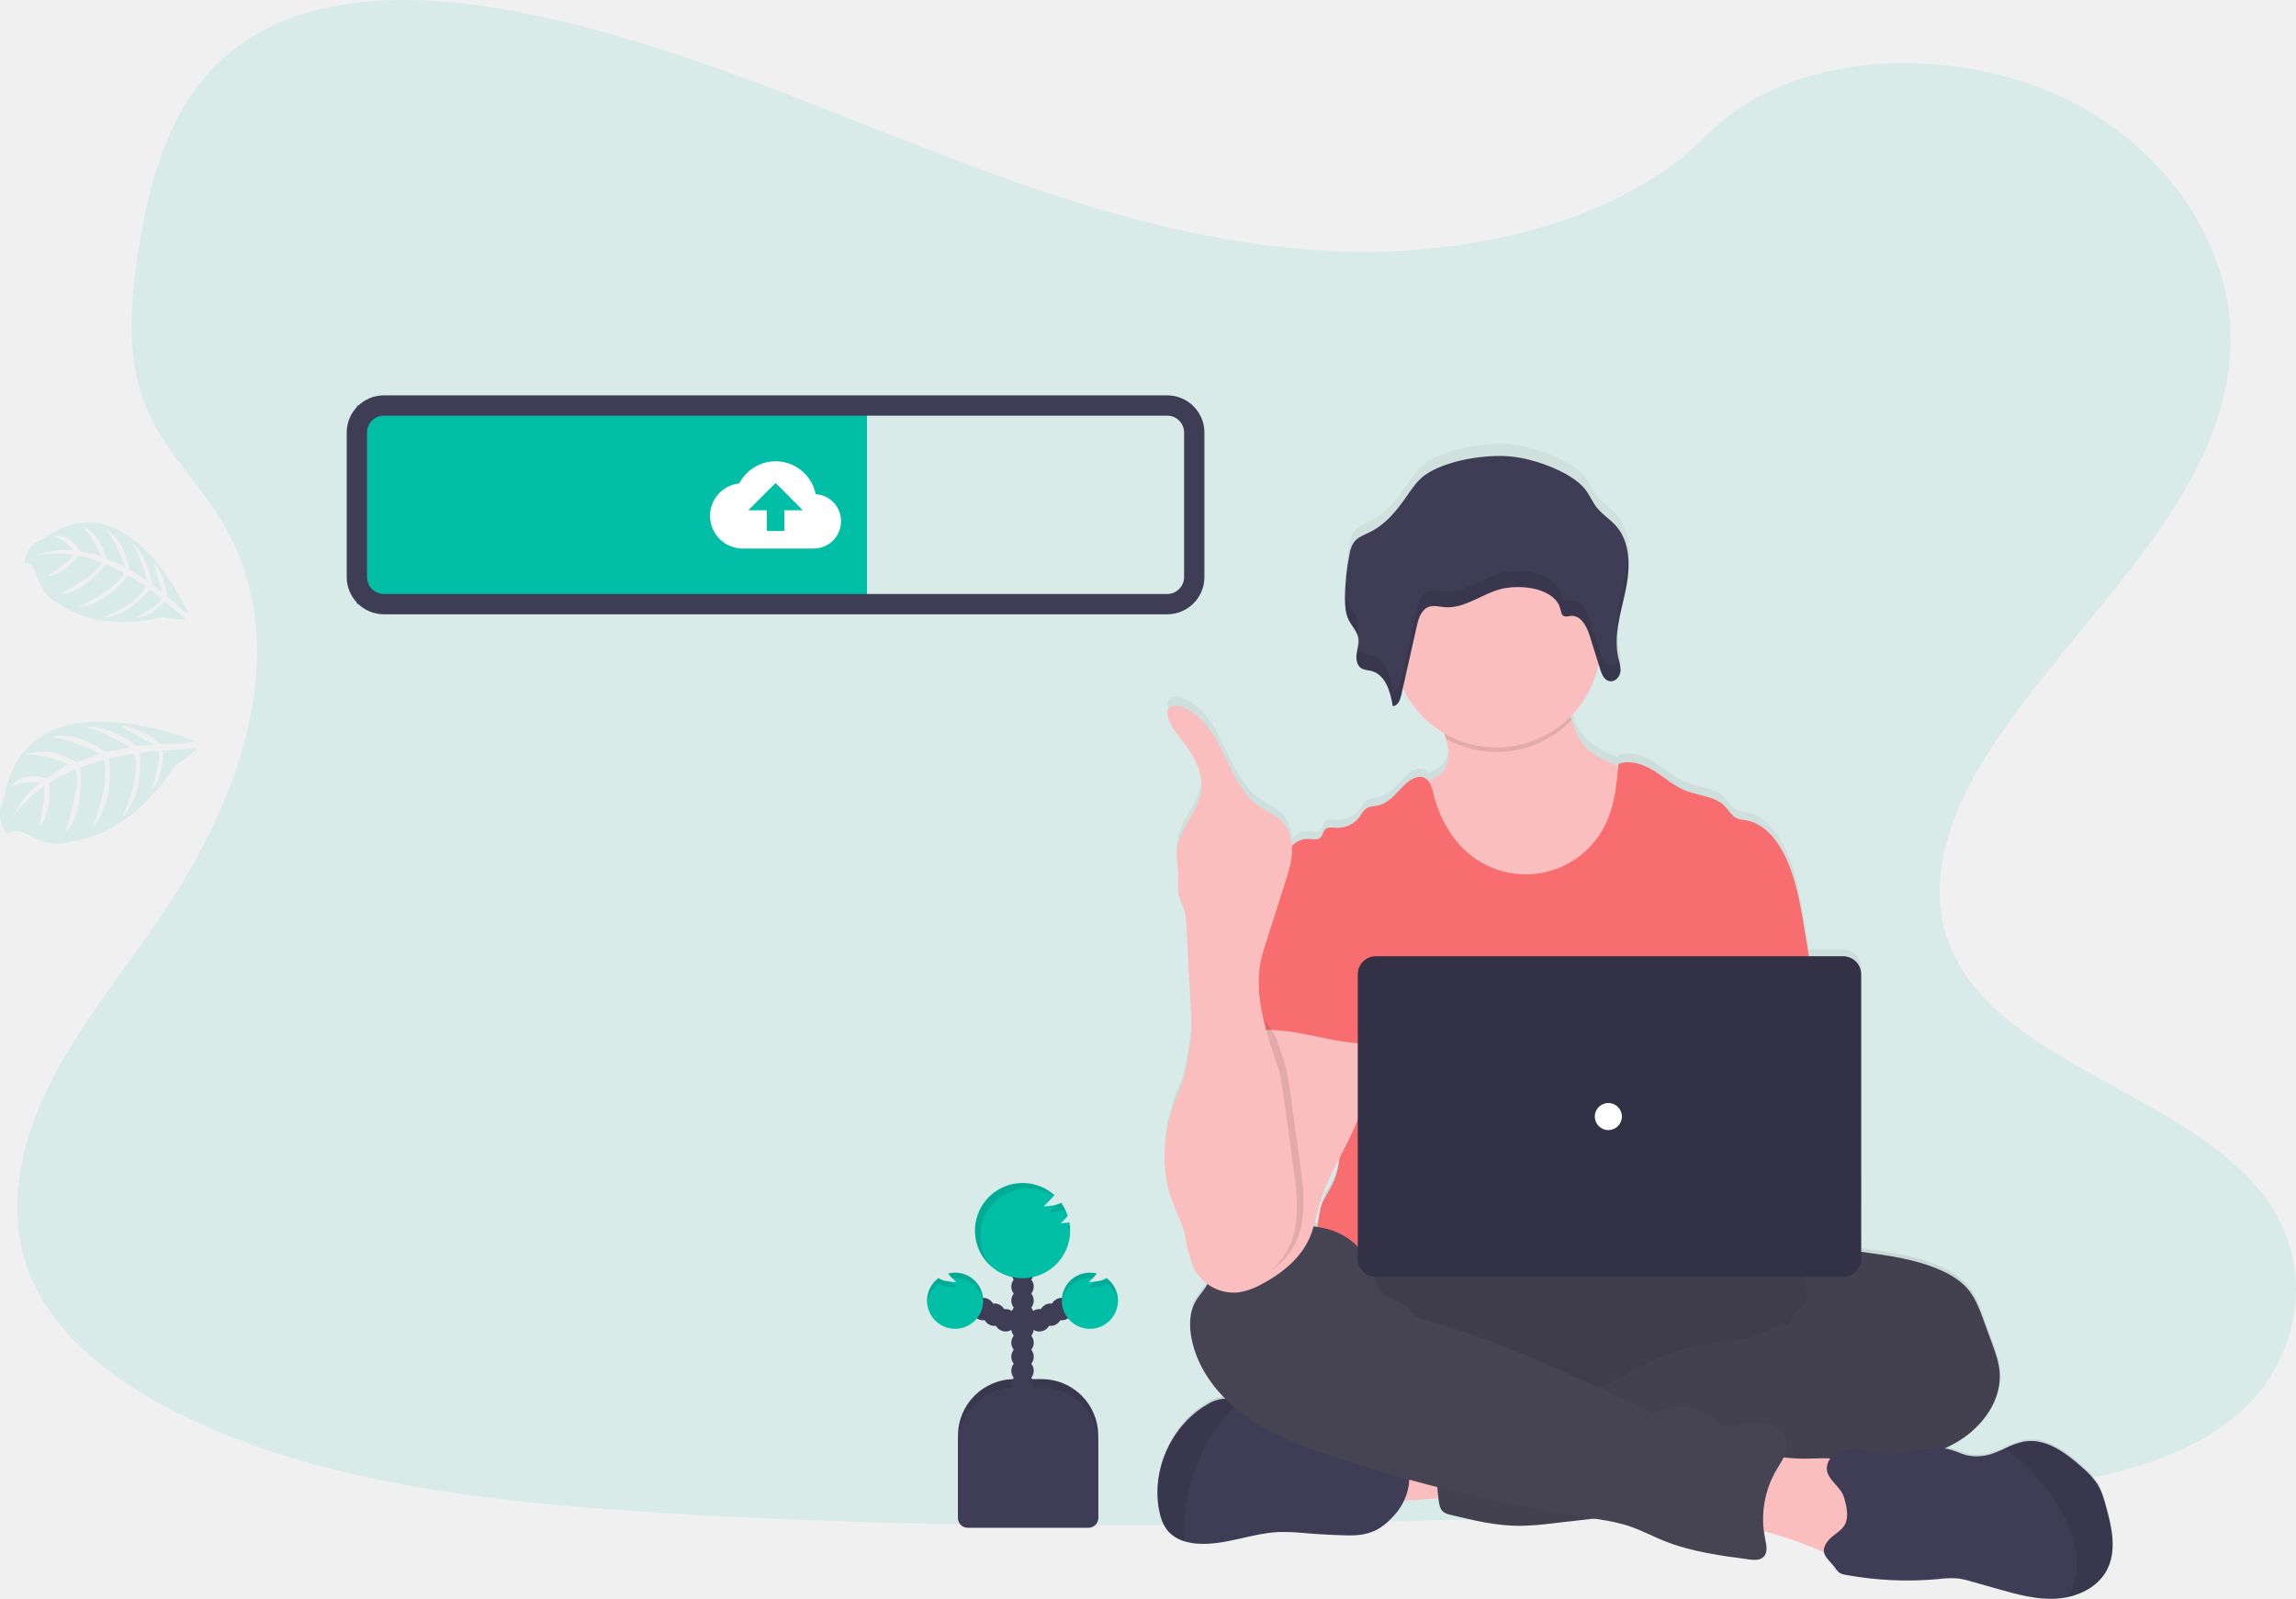
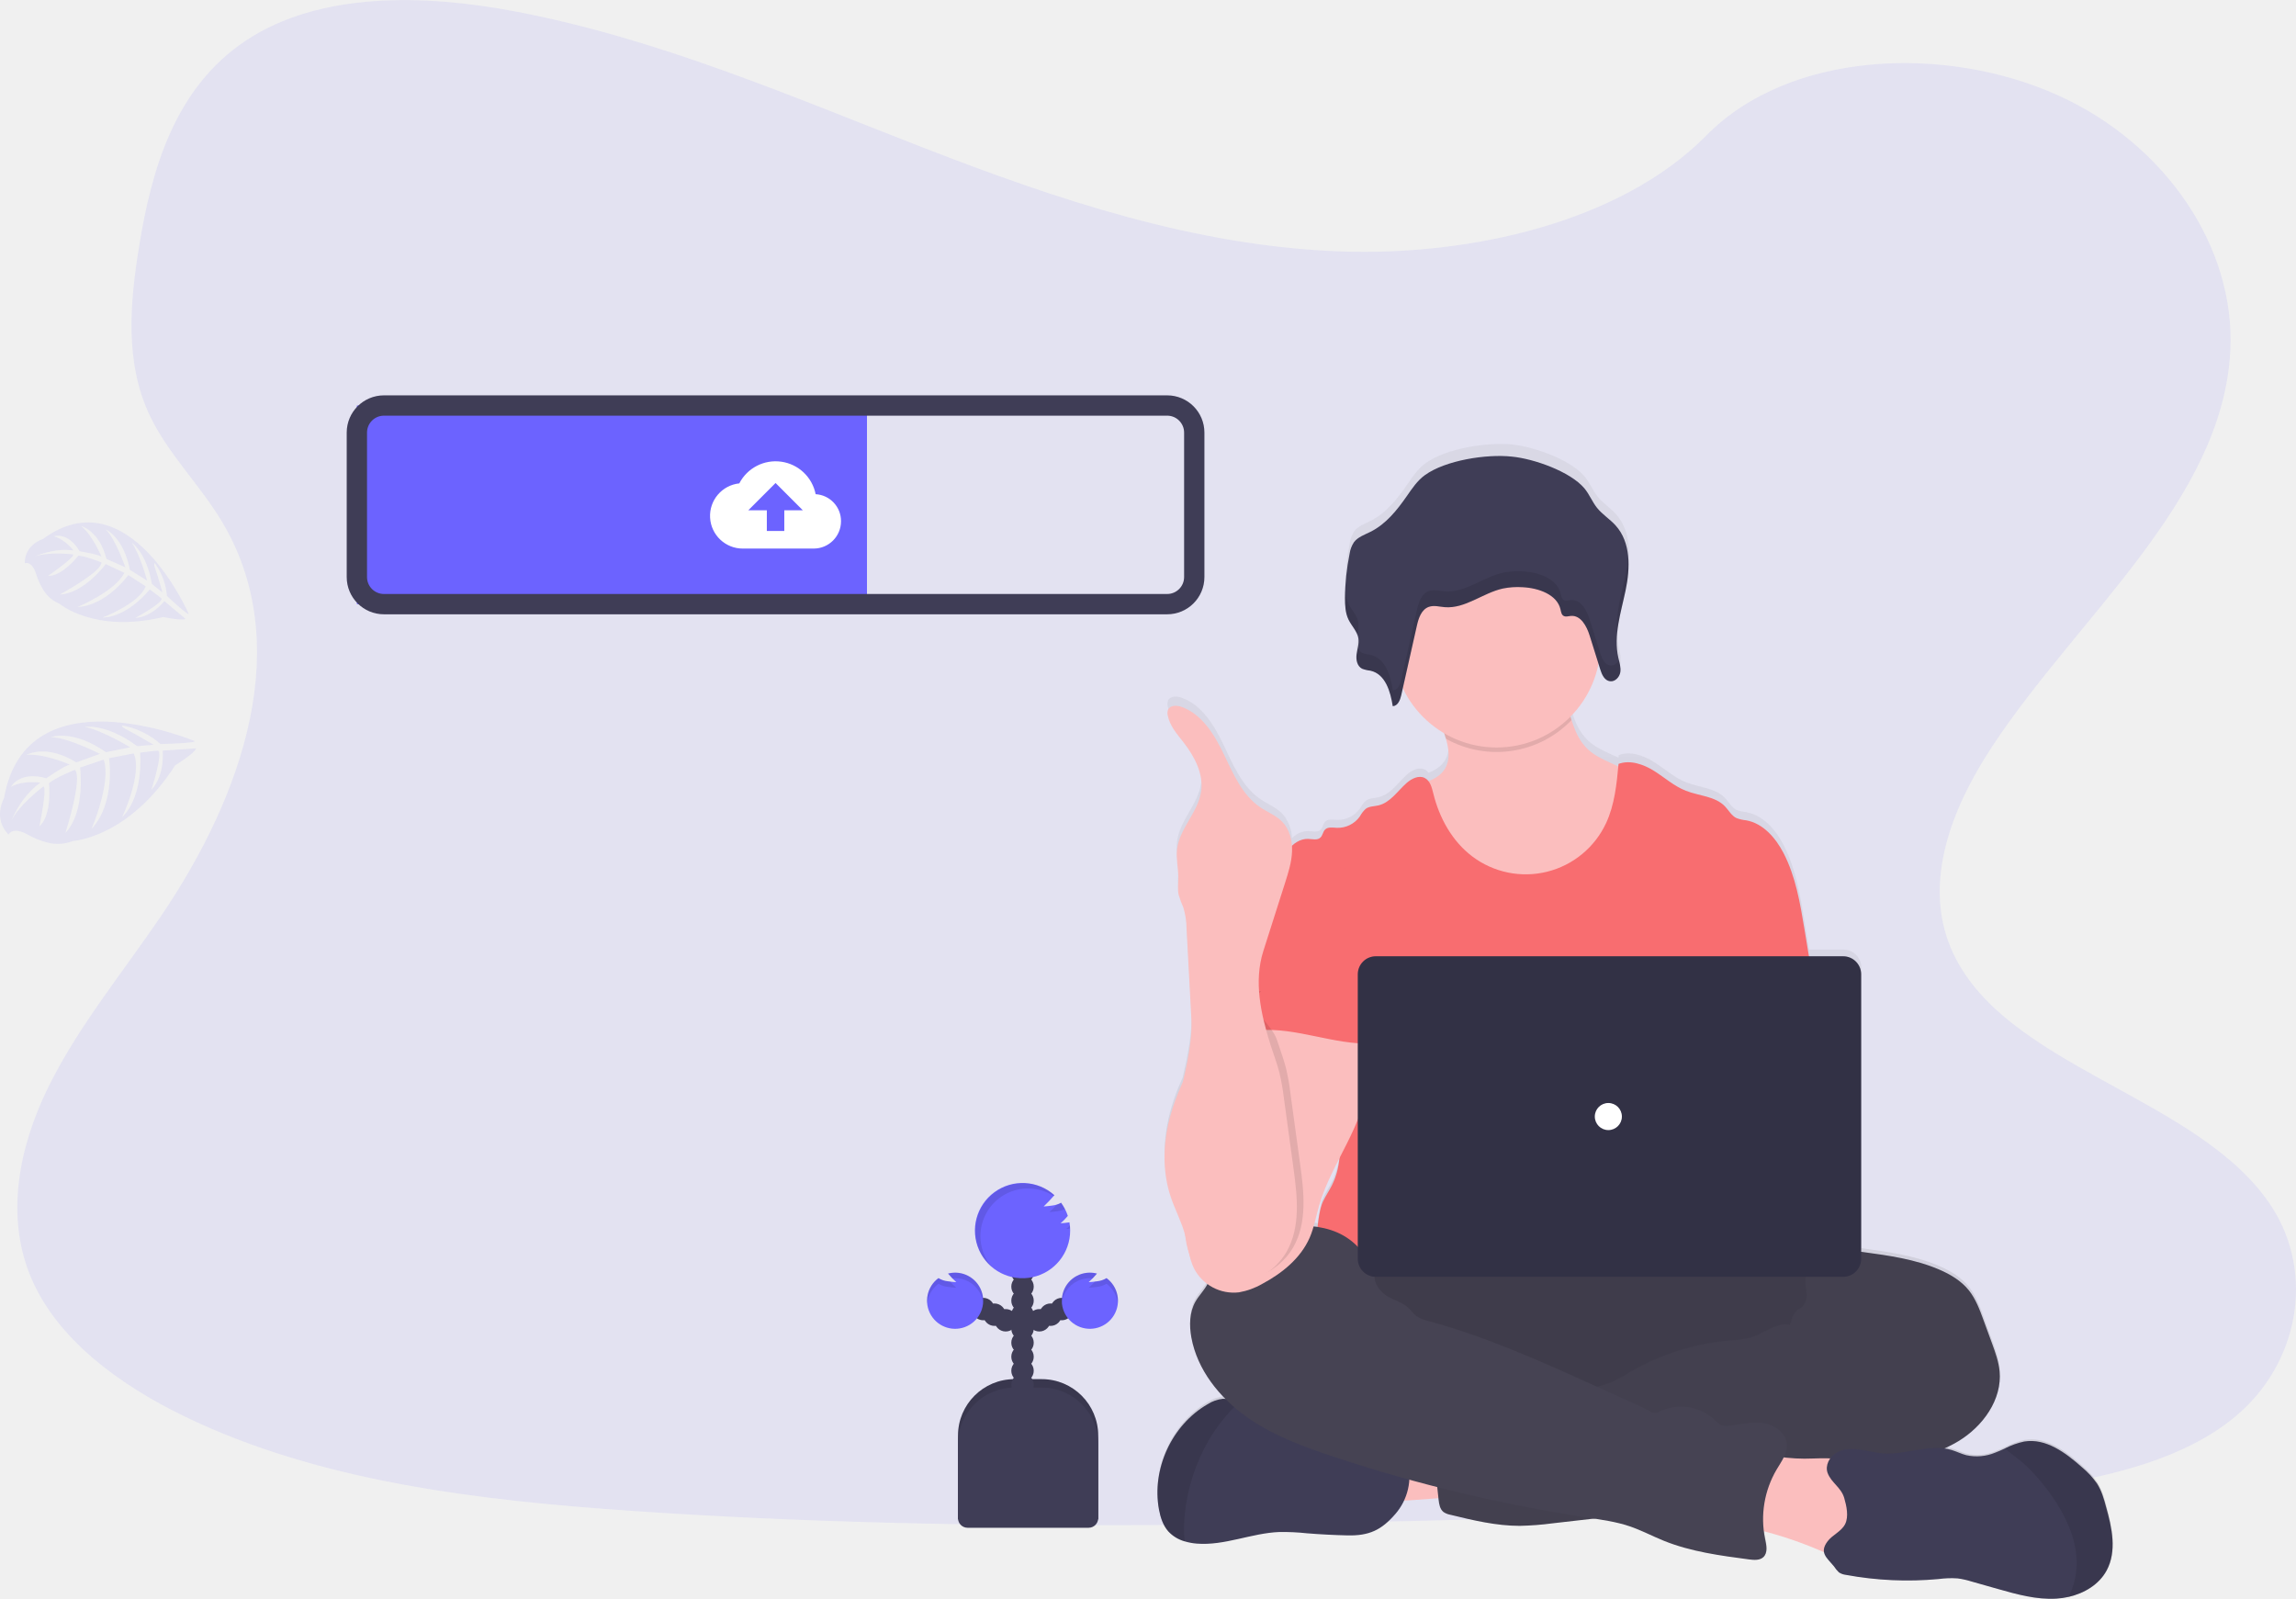
<svg xmlns="http://www.w3.org/2000/svg" id="f1903550-5374-4fc8-959e-1f31e4981ba4" data-name="Layer 1" width="1017.23" height="708.31" viewBox="0 0 1017.23 708.31">
  <defs>
    <linearGradient id="ae8f1d99-169f-42eb-bca8-084a90728b1c" x1="815.82" y1="804.15" x2="815.82" y2="292.5" gradientUnits="userSpaceOnUse">
      <stop offset="0" stop-color="gray" stop-opacity="0.25" />
      <stop offset="0.54" stop-color="gray" stop-opacity="0.12" />
      <stop offset="1" stop-color="gray" stop-opacity="0.1" />
    </linearGradient>
  </defs>
-   <path d="M685.63,207.25c-64.72-2.25-126.36-23.14-185.23-46S383.24,113.06,320.07,101c-40.63-7.79-87.09-8.89-119.83,12.89-31.5,21-41.68,57.15-47.16,90.72-4.11,25.27-6.54,51.85,4.75,75.5,7.83,16.42,21.74,30.22,31.36,45.95,33.46,54.72,9.81,122.2-26.46,175.63-17,25.06-36.74,49-49.87,75.66s-19.2,57.25-7.72,84.47c11.39,27,38.52,47.24,67.9,61.49,59.69,28.94,130,37.23,198.62,41.92,151.82,10.39,304.46,5.89,456.68,1.39,56.34-1.67,112.92-3.36,168.34-12.07,30.78-4.84,62.56-12.52,84.9-31,28.36-23.53,35.39-63.38,16.39-92.88-31.88-49.49-120-61.79-142.31-114.9-12.27-29.23.33-61.8,18.15-88.91,38.24-58.17,102.33-109.19,105.71-175.68,2.32-45.66-28.49-91.39-76.13-113-49.94-22.65-119.18-19.8-156,17.69C809.43,194.38,742.77,209.23,685.63,207.25Z" transform="translate(-91.39 -95.85)" fill="#00bfa6" opacity="0.1" />
+   <path d="M685.63,207.25c-64.72-2.25-126.36-23.14-185.23-46S383.24,113.06,320.07,101c-40.63-7.79-87.09-8.89-119.83,12.89-31.5,21-41.68,57.15-47.16,90.72-4.11,25.27-6.54,51.85,4.75,75.5,7.83,16.42,21.74,30.22,31.36,45.95,33.46,54.72,9.81,122.2-26.46,175.63-17,25.06-36.74,49-49.87,75.66s-19.2,57.25-7.72,84.47c11.39,27,38.52,47.24,67.9,61.49,59.69,28.94,130,37.23,198.62,41.92,151.82,10.39,304.46,5.89,456.68,1.39,56.34-1.67,112.92-3.36,168.34-12.07,30.78-4.84,62.56-12.52,84.9-31,28.36-23.53,35.39-63.38,16.39-92.88-31.88-49.49-120-61.79-142.31-114.9-12.27-29.23.33-61.8,18.15-88.91,38.24-58.17,102.33-109.19,105.71-175.68,2.32-45.66-28.49-91.39-76.13-113-49.94-22.65-119.18-19.8-156,17.69C809.43,194.38,742.77,209.23,685.63,207.25Z" transform="translate(-91.39 -95.85)" fill="#6c63ff" opacity="0.1" />
  <g opacity="0.1">
-     <path d="M177.74,424.21S103,392.77,93.17,449.46c0,0-5.11,8.84,2,16.14,0,0,1.53-3.92,8.75.13a37.17,37.17,0,0,0,8.16,3.32,18.36,18.36,0,0,0,11.62-.62h0s24.59-1.33,45.27-33.5c0,0,8.87-5.48,9.31-7.54l-14.82,1s1.14,10.85-5,17.36c0,0,5.44-16.84,2.83-17.31-.53-.1-7.83.86-7.83.86s1.89,18.87-8,28.63c0,0,9.18-19.19,5.19-28.29l-10.94,2.11s3,19.85-7.82,31.39c0,0,8.9-20.4,5.46-30.76l-10.47,3.52s2.52,19.41-6.53,29c0,0,7.9-24.61,4.18-28,0,0-9.42,3.82-11.43,6,0,0,1.49,14-4.26,19.05,0,0,3.53-17,1.78-17.7,0,0-10.94,8.24-14.28,15.35,0,0,4.16-10.86,12.91-17,0,0-7.35-1.24-13,1.83,0,0,3.78-7.21,15.65-3.79,0,0,8.79-6.09,10.55-6,0,0-11.23-5-19.34-4.38,0,0,8.7-5,22.08,3.35l10.45-3.77s-14.5-7.43-21.76-7.4c0,0,9.66-3.74,24.47,6.66l10.7-2.18s-12-7.35-20.09-9.06c0,0,9.7-1.54,23.18,8.55l7.31-.61s-8.85-5.22-11.53-6.49-2.56-2.09-2.56-2.09a34.89,34.89,0,0,1,17.16,8.26S177.68,425.14,177.74,424.21Z" transform="translate(-91.39 -95.85)" fill="#00bfa6" />
+     <path d="M177.74,424.21S103,392.77,93.17,449.46c0,0-5.11,8.84,2,16.14,0,0,1.53-3.92,8.75.13a37.17,37.17,0,0,0,8.16,3.32,18.36,18.36,0,0,0,11.62-.62h0s24.59-1.33,45.27-33.5c0,0,8.87-5.48,9.31-7.54l-14.82,1s1.14,10.85-5,17.36c0,0,5.44-16.84,2.83-17.31-.53-.1-7.83.86-7.83.86s1.89,18.87-8,28.63c0,0,9.18-19.19,5.19-28.29l-10.94,2.11s3,19.85-7.82,31.39c0,0,8.9-20.4,5.46-30.76l-10.47,3.52s2.52,19.41-6.53,29c0,0,7.9-24.61,4.18-28,0,0-9.42,3.82-11.43,6,0,0,1.49,14-4.26,19.05,0,0,3.53-17,1.78-17.7,0,0-10.94,8.24-14.28,15.35,0,0,4.16-10.86,12.91-17,0,0-7.35-1.24-13,1.83,0,0,3.78-7.21,15.65-3.79,0,0,8.79-6.09,10.55-6,0,0-11.23-5-19.34-4.38,0,0,8.7-5,22.08,3.35l10.45-3.77s-14.5-7.43-21.76-7.4c0,0,9.66-3.74,24.47,6.66l10.7-2.18s-12-7.35-20.09-9.06c0,0,9.7-1.54,23.18,8.55l7.31-.61s-8.85-5.22-11.53-6.49-2.56-2.09-2.56-2.09a34.89,34.89,0,0,1,17.16,8.26S177.68,425.14,177.74,424.21Z" transform="translate(-91.39 -95.85)" fill="#6c63ff" />
  </g>
  <g opacity="0.1">
-     <path d="M175,367.85s-26.51-61.27-64.63-33.17c0,0-8.06,2.34-8,10.7,0,0,3.14-1.46,5.13,5.07a30.1,30.1,0,0,0,3,6.61,15,15,0,0,0,7.25,6.25h0s15.37,13.22,46,5.89c0,0,8.4,1.79,9.83.83l-9.36-7.87s-5.51,7.1-12.89,7.44c0,0,12.83-6.9,11.55-8.67-.26-.36-5.15-3.94-5.15-3.94s-9.62,12.28-21,12.47c0,0,16.39-6.18,19.2-13.85l-7.7-5s-9.54,13.49-22.53,14.19c0,0,16.91-7.05,20.77-15.17l-8.23-3.87s-9.56,13-20.37,13.49c0,0,18.72-10.12,18.43-14.25,0,0-7.77-3.1-10.24-2.92,0,0-7.07,9.15-13.38,8.89,0,0,11.79-8.09,11.15-9.5,0,0-11.2-1.34-17.23,1,0,0,8.66-4.08,17.35-2.74,0,0-3.66-4.93-8.75-6.3,0,0,6.36-2.13,11.46,6.65,0,0,8.68,1.4,9.7,2.44,0,0-3.81-9.39-9-13.62,0,0,8,2,11.2,14.57l8.36,3.71s-4.38-12.68-8.72-16.79c0,0,7.87,3.28,10.75,17.9l7.6,4.79s-2.94-11.2-6.77-16.83c0,0,6.64,4.62,8.89,18.29l4.7,3.8s-2.29-8.14-3.16-10.42-.33-2.7-.33-2.7a28.65,28.65,0,0,1,5.49,14.68S174.41,368.36,175,367.85Z" transform="translate(-91.39 -95.85)" fill="#00bfa6" />
+     <path d="M175,367.85s-26.51-61.27-64.63-33.17c0,0-8.06,2.34-8,10.7,0,0,3.14-1.46,5.13,5.07a30.1,30.1,0,0,0,3,6.61,15,15,0,0,0,7.25,6.25h0s15.37,13.22,46,5.89c0,0,8.4,1.79,9.83.83l-9.36-7.87s-5.51,7.1-12.89,7.44c0,0,12.83-6.9,11.55-8.67-.26-.36-5.15-3.94-5.15-3.94s-9.62,12.28-21,12.47c0,0,16.39-6.18,19.2-13.85l-7.7-5s-9.54,13.49-22.53,14.19c0,0,16.91-7.05,20.77-15.17l-8.23-3.87s-9.56,13-20.37,13.49c0,0,18.72-10.12,18.43-14.25,0,0-7.77-3.1-10.24-2.92,0,0-7.07,9.15-13.38,8.89,0,0,11.79-8.09,11.15-9.5,0,0-11.2-1.34-17.23,1,0,0,8.66-4.08,17.35-2.74,0,0-3.66-4.93-8.75-6.3,0,0,6.36-2.13,11.46,6.65,0,0,8.68,1.4,9.7,2.44,0,0-3.81-9.39-9-13.62,0,0,8,2,11.2,14.57l8.36,3.71s-4.38-12.68-8.72-16.79c0,0,7.87,3.28,10.75,17.9l7.6,4.79s-2.94-11.2-6.77-16.83c0,0,6.64,4.62,8.89,18.29l4.7,3.8s-2.29-8.14-3.16-10.42-.33-2.7-.33-2.7a28.65,28.65,0,0,1,5.49,14.68S174.41,368.36,175,367.85Z" transform="translate(-91.39 -95.85)" fill="#6c63ff" />
  </g>
  <path d="M1024.66,763c-1-3.62-2-7.29-4-10.44a36.28,36.28,0,0,0-6.56-7.17c-7.25-6.59-16.16-13.28-25.77-11.61a34,34,0,0,0-8.56,3.12c-1.4.65-2.81,1.3-4.25,1.85a21.2,21.2,0,0,1-12.83,1.12c-2.2-.59-4.25-1.65-6.42-2.31a20.72,20.72,0,0,0-3.16-.68,58.18,58.18,0,0,0,6.1-3.21C970,727,978.61,715,977.4,702.3c-.4-4.3-1.88-8.41-3.34-12.46q-1.92-5.31-3.85-10.63c-1.66-4.61-3.37-9.3-6.41-13.13-3.38-4.26-8.18-7.15-13.14-9.31-10.66-4.63-22.31-6.26-33.81-7.84l-.8-.11V524.58a8,8,0,0,0-8-8.05H892.92q-1-6.12-2-12.23c-1.91-11.61-3.88-23.45-9.23-33.91-3.5-6.85-9.08-13.37-16.59-14.72a16.54,16.54,0,0,1-4.32-1c-2.2-1.08-3.4-3.48-5.1-5.26-4.36-4.57-11.45-4.64-17.3-7-5.16-2.05-9.38-5.92-14.08-8.89s-10.55-5.09-15.76-3.15c0,.38-.07.75-.11,1.13L805.09,430c-3.6-1.66-7.28-3.38-10.17-6.12-3.72-3.51-5.7-8.14-7.24-13.08-.16-.52-.31-1-.46-1.55a46.53,46.53,0,0,0,12.44-23.77c.27.87.55,1.75.82,2.63a13.88,13.88,0,0,0,1,2.59,6.86,6.86,0,0,0,.47.79,5.1,5.1,0,0,0,1.22,1.27,3.41,3.41,0,0,0,1.61.63,3,3,0,0,0,.84,0,4.62,4.62,0,0,0,3.36-2.87,6,6,0,0,0,.35-1.22,6.31,6.31,0,0,0,.07-.76c0-.08,0-.16,0-.24s0-.35,0-.52,0-.19,0-.28,0-.34,0-.5l0-.26c0-.2-.06-.4-.1-.59s0-.11,0-.16c-.05-.26-.11-.51-.16-.77a1,1,0,0,1,0-.17l-.15-.63-.09-.38,0-.1h0c-.1-.39-.19-.79-.28-1.19a34.44,34.44,0,0,1-.55-10.57,114.49,114.49,0,0,1,2.86-15.36l.21-.91.24-1.06c.16-.72.31-1.44.46-2.16v0c.13-.61.25-1.23.36-1.85s.19-1.09.27-1.64c0-.07,0-.13,0-.2a47.52,47.52,0,0,0,.49-11.28h0c-.47-5.23-2.09-10.18-5.65-14.13-2.51-2.79-5.81-4.85-8.14-7.78-2.19-2.75-3.42-6.13-5.68-8.82-6.25-7.46-22.28-13.21-32.12-14.21-11.27-1.14-29.48,1.74-38.56,8.4-3.36,2.46-5.66,6-8,9.37-4.3,6.26-9.19,12.5-16.08,16-2.61,1.32-5.59,2.32-7.32,4.62a12.59,12.59,0,0,0-2,5.19,102.21,102.21,0,0,0-2.06,19.8,24.41,24.41,0,0,0,1.1,8.6c.14.38.31.77.49,1.14h0c.16.33.34.66.53,1l.12.21a41.55,41.55,0,0,1,3.21,5.45,7.9,7.9,0,0,1,.48,1.66,12.29,12.29,0,0,1-.28,4.39h0c0,.22-.08.43-.13.64l-.09.46c0,.14,0,.29-.08.43q-.12.65-.21,1.29c0,.3-.06.61-.07.92a7.51,7.51,0,0,0,.69,3.6,4.58,4.58,0,0,0,.47.76,4,4,0,0,0,1.35,1.15,15.14,15.14,0,0,0,3.7.88c3.74.84,6.08,3.7,7.6,7.21a25.46,25.46,0,0,1,.89,2.41,42.63,42.63,0,0,1,1.4,6.27c1.7-.09,2.69-1.59,3.29-3.23a15.2,15.2,0,0,0,.47-1.65c.23-1.05.46-2.1.7-3.15a46.49,46.49,0,0,0,18.26,20.12c.28.82.55,1.65.8,2.49,1.31,4.53,1.94,9.28-.33,13.24-1.62,2.81-4.35,4.55-7.39,5.75a4.89,4.89,0,0,0-1.65-1.41c-2.64-1.32-5.8.29-8,2.26-4,3.62-7.26,8.81-12.53,10-1.9.44-4,.35-5.59,1.51a12.92,12.92,0,0,0-2.59,3.41,11.93,11.93,0,0,1-10.24,5.1c-1.83-.09-4-.51-5.25.83-.93,1-1,2.59-2,3.54-1.35,1.32-3.54.67-5.42.59a10,10,0,0,0-7.25,3.14,17.06,17.06,0,0,0-4.36-10.9c-2.7-2.78-6.45-4.21-9.65-6.39-8-5.44-12-15-16.17-23.76s-9.67-18-18.77-21.19c-2.09-.74-5-.8-5.94,1.23a4.43,4.43,0,0,0-.15,2.65c.88,4.66,4.2,8.4,7.07,12.15,4.83,6.32,8.88,14.05,7.71,21.95-1.37,9.35-9.7,16.61-10.7,26-.44,4.14.61,8.3.6,12.46,0,2.6-.41,5.23.15,7.76a52.63,52.63,0,0,0,2.11,5.65,33.09,33.09,0,0,1,1.38,9.31q1.06,19.88,2.11,39.77c.53,9.89-1.63,19.65-3.81,29.38a92.19,92.19,0,0,0-6.26,18c-2.46,10.83-2.53,22.37,1,32.91,1.89,5.73,4.79,11.1,6.34,16.93,0,.13.06.25.09.37.15,1.24.32,2.48.55,3.71a35.66,35.66,0,0,0,1.11,4.2,29.93,29.93,0,0,0,2.2,6.87,19.22,19.22,0,0,0,6,7c-1.44,2.82-3.77,5.09-5.32,7.85-2.7,4.78-2.81,10.65-1.83,16.07,1.89,10.46,7.54,19.81,15,27.41a8.68,8.68,0,0,0-1,0,15.68,15.68,0,0,0-6.84,2.45c-15.79,9.23-24.82,29-21.52,47.1.65,3.54,1.78,7.12,4.14,9.81a15.56,15.56,0,0,0,7.29,4.47,25.29,25.29,0,0,0,5.37,1c12.31,1,24.23-4.71,36.57-5.19a98.49,98.49,0,0,1,12.25.57q8.91.74,17.86.94c9.69.23,15.15-2.35,21.34-9.6a25.88,25.88,0,0,0,3.77-5.94c5.26-.3,11.07-.76,15.28-1.11l.06.59c.23,2,.58,4.3,2.18,5.57a7.79,7.79,0,0,0,3,1.22c10.11,2.49,20.34,5,30.74,5a129.72,129.72,0,0,0,14.6-1.13l18.3-2.11a93.21,93.21,0,0,1,15.71,3.42c5.28,1.8,10.22,4.47,15.38,6.57,12,4.87,24.92,6.61,37.71,8.31,2.18.29,4.68.49,6.3-1,2.08-2,1.38-5.35.8-8.15-.24-1.14-.42-2.3-.57-3.46a173.5,173.5,0,0,1,25.26,8.77l1.44.63c.41,2.18,2.43,3.93,4.36,6.28a15.9,15.9,0,0,0,2.21,2.73,7.25,7.25,0,0,0,3.17,1.15,148.12,148.12,0,0,0,41,1.85,42,42,0,0,1,8.45-.29,35.64,35.64,0,0,1,6.1,1.38l11.58,3.31c8.53,2.45,17.28,4.92,26.13,4.37a34.71,34.71,0,0,0,5.34-.77c7-1.62,13.53-5.54,16.89-11.84C1029.42,782.89,1027.23,772.36,1024.66,763ZM685,606.59a36.39,36.39,0,0,1-3.34,12.51c-1.24,2.51-2.84,4.82-4,7.34-1.1,2.28-1.92,6.59-2.41,11.32-.6-.1-1.21-.19-1.81-.26.89-3.12,1.56-6.32,2.45-9.45C678,620.61,681.47,613.58,685,606.59Z" transform="translate(-91.39 -95.85)" fill="url(#ae8f1d99-169f-42eb-bca8-084a90728b1c)" />
  <path d="M700.41,760.39c-2.11-4.8-4.11-10.32-2-15.12a12.85,12.85,0,0,1,6.65-6.25,32,32,0,0,1,9-2.22,125.61,125.61,0,0,1,29.26-.4c.71,5.62-.79,11.32-2.08,16.75-1.17,5-1.84,5.74-7,6C730.9,759.33,701.2,762.16,700.41,760.39Z" transform="translate(-91.39 -95.85)" fill="#fbbebe" />
  <ellipse cx="698.07" cy="592.16" rx="143" ry="40" fill="#464353" />
  <ellipse cx="698.07" cy="592.16" rx="143" ry="40" opacity="0.1" />
  <path d="M815.1,476.85a44.49,44.49,0,0,1-22.94,20.84A57.58,57.58,0,0,1,774,501.15c-6.79.31-13.72-.13-20.1-2.45-8.56-3.1-15.67-9.44-21-16.83s-9-15.83-12.19-24.34c-1.68-4.43-3.28-9.15-2.49-13.83,5.15-1.17,10.79-2.89,13.45-7.46,2.27-3.92,1.64-8.62.33-13.1-.37-1.27-.8-2.53-1.23-3.74-1-2.9-4.45-8.41-2.05-10.89,1.53-1.57,7.94-2.37,10.15-3.39,6.81-3.14,13.09-7.68,20.57-9.17,6.47-1.29,13.15-.08,19.61,1.26a6.45,6.45,0,0,1,2.42.87,5.82,5.82,0,0,1,1.8,2.7c1.84,4.48,2.92,9.43,4.4,14.1,1.54,4.89,3.52,9.48,7.23,12.95,2.89,2.71,6.57,4.41,10.17,6.06l8.86,4.06a11.65,11.65,0,0,1,4.19,2.71,10.61,10.61,0,0,1,2,5.44A50.82,50.82,0,0,1,815.1,476.85Z" transform="translate(-91.39 -95.85)" fill="#fbbebe" />
  <path d="M787.63,414.88A46,46,0,0,1,732,423.14c-.37-1.27-.8-2.53-1.23-3.74-1-2.9-4.45-8.41-2.05-10.89,1.53-1.57,7.94-2.37,10.15-3.39,6.81-3.14,13.09-7.68,20.57-9.17,6.47-1.29,13.15-.08,19.61,1.26a6.45,6.45,0,0,1,2.42.87,5.82,5.82,0,0,1,1.8,2.7C785.07,405.26,786.15,410.21,787.63,414.88Z" transform="translate(-91.39 -95.85)" opacity="0.1" />
  <circle cx="663.07" cy="285.16" r="46" fill="#fbbebe" />
  <path d="M894.61,530.3l-3.78-22.9c-1.91-11.49-3.88-23.2-9.22-33.55-3.51-6.78-9.08-13.24-16.59-14.58a16.05,16.05,0,0,1-4.32-1c-2.2-1.06-3.4-3.44-5.09-5.2-4.36-4.52-11.46-4.59-17.3-6.89-5.16-2-9.38-5.85-14.08-8.79s-10.55-5-15.75-3.12c-.84,8.95-1.73,18.1-5.53,26.25a39.28,39.28,0,0,1-59.26,14.76c-8.91-6.71-14.62-17.06-17.28-27.89-.65-2.64-1.39-5.67-3.82-6.88-2.63-1.32-5.79.28-8,2.22-4.05,3.59-7.27,8.73-12.53,9.94-1.9.44-4,.35-5.58,1.5a12.7,12.7,0,0,0-2.6,3.37,12,12,0,0,1-10.23,5.06c-1.83-.09-4-.51-5.25.82-.93,1-1,2.56-2,3.49-1.35,1.31-3.54.67-5.42.6-3.56-.15-6.87,2.13-8.91,5s-3,6.42-4,9.86c10.93,24.34,20.93,48.71,31.86,73.05a6.23,6.23,0,0,1,.79,3,7.31,7.31,0,0,1-1.36,3c-5.36,8.61-5.19,19.44-4.6,29.56s1.31,20.81-3.21,29.88c-1.23,2.49-2.83,4.77-4,7.26-2.74,5.64-3.73,23.68-2.13,29.74h226c-4.31-11.85-2.67-35.63-1.77-48.21.63-8.8-1-17.59-1.7-26.39C896.48,565.29,897.58,548.24,894.61,530.3Z" transform="translate(-91.39 -95.85)" fill="#f86d70" />
  <path d="M906.18,650.86c3.33-1.27,7-.81,10.57-.33,11.49,1.57,23.15,3.18,33.8,7.77,5,2.14,9.76,5,13.14,9.21,3,3.79,4.75,8.43,6.41,13L973.94,691c1.46,4,2.94,8.08,3.35,12.33,1.2,12.59-7.41,24.46-18.24,31s-23.58,8.87-36,11.31-24.89,5.14-37.26,8a150,150,0,0,1-17.53,3.45c-13.24,1.5-27.08-.71-39.66,3.67-5,1.75-9.91,4.35-15.1,5.56A93.93,93.93,0,0,1,803.07,768l-23.81,2.72a129.89,129.89,0,0,1-14.6,1.12c-10.4,0-20.63-2.46-30.73-4.92a7.77,7.77,0,0,1-3-1.21c-1.6-1.26-1.95-3.49-2.18-5.51q-1.53-13.41-2.68-26.85c-.24-2.91-.42-6.06,1.17-8.51,2-3,5.9-3.94,9.46-4.52a246.88,246.88,0,0,1,45.68-3.17c5.81-5.81,15.39-5.84,23-9a68.39,68.39,0,0,0,8.11-4.41A106,106,0,0,1,858,689.67a41.45,41.45,0,0,0,9.11-1.3c5.89-1.83,11.26-6.81,17.31-5.59.75-2.07,1.27-4.84,3-6.26.86-.73,1.92-1.22,2.71-2,1.67-1.69,1.82-4.35,1.57-6.71s-.81-4.78-.2-7.08a9.79,9.79,0,0,1,1.11-2.47C895.62,653,900.15,650.36,906.18,650.86Z" transform="translate(-91.39 -95.85)" fill="#464353" />
  <path d="M906.18,650.86c3.33-1.27,7-.81,10.57-.33,11.49,1.57,23.15,3.18,33.8,7.77,5,2.14,9.76,5,13.14,9.21,3,3.79,4.75,8.43,6.41,13L973.94,691c1.46,4,2.94,8.08,3.35,12.33,1.2,12.59-7.41,24.46-18.24,31s-23.58,8.87-36,11.31-24.89,5.14-37.26,8a150,150,0,0,1-17.53,3.45c-13.24,1.5-27.08-.71-39.66,3.67-5,1.75-9.91,4.35-15.1,5.56A93.93,93.93,0,0,1,803.07,768l-23.81,2.72a129.89,129.89,0,0,1-14.6,1.12c-10.4,0-20.63-2.46-30.73-4.92a7.77,7.77,0,0,1-3-1.21c-1.6-1.26-1.95-3.49-2.18-5.51q-1.53-13.41-2.68-26.85c-.24-2.91-.42-6.06,1.17-8.51,2-3,5.9-3.94,9.46-4.52a246.88,246.88,0,0,1,45.68-3.17c5.81-5.81,15.39-5.84,23-9a68.39,68.39,0,0,0,8.11-4.41A106,106,0,0,1,858,689.67a41.45,41.45,0,0,0,9.11-1.3c5.89-1.83,11.26-6.81,17.31-5.59.75-2.07,1.27-4.84,3-6.26.86-.73,1.92-1.22,2.71-2,1.67-1.69,1.82-4.35,1.57-6.71s-.81-4.78-.2-7.08a9.79,9.79,0,0,1,1.11-2.47C895.62,653,900.15,650.36,906.18,650.86Z" transform="translate(-91.39 -95.85)" opacity="0.05" />
  <path d="M709.61,766.57c-6.19,7.17-11.64,9.73-21.33,9.5q-8.94-.21-17.86-.93a100.2,100.2,0,0,0-12.24-.57c-12.34.48-24.25,6.13-36.56,5.14a25.92,25.92,0,0,1-5.37-1A15.63,15.63,0,0,1,609,774.3c-2.36-2.67-3.49-6.21-4.14-9.71-3.29-17.94,5.73-37.48,21.52-46.61a15.78,15.78,0,0,1,6.84-2.43,16.21,16.21,0,0,1,6.92,1.52l.15.06a52.33,52.33,0,0,1,17.14,11.44,9.66,9.66,0,0,0,2.62,2.11,9,9,0,0,0,3.09.58l13.14.83a31.14,31.14,0,0,1,6.6.91,52.46,52.46,0,0,1,6.94,3c7.07,3.16,14.91,4,22.55,5.22a3.37,3.37,0,0,1,2,.8,3.13,3.13,0,0,1,.62,1.3A25.51,25.51,0,0,1,709.61,766.57Z" transform="translate(-91.39 -95.85)" fill="#3f3d56" />
  <path d="M640.25,717.13a78.9,78.9,0,0,0-13.15,16.44,82.28,82.28,0,0,0-10.74,32.54,60.4,60.4,0,0,0-.11,12.61A15.63,15.63,0,0,1,609,774.3c-2.36-2.67-3.49-6.21-4.14-9.71-3.29-17.94,5.73-37.48,21.52-46.61a15.78,15.78,0,0,1,6.84-2.43,16.21,16.21,0,0,1,6.92,1.52Z" transform="translate(-91.39 -95.85)" opacity="0.1" />
  <path d="M894.74,742c7.35-.2,15.6-.57,21,4.38,5.15,4.68,5.83,12.4,6.17,19.35l.39,8.07c.12,2.46.22,5-.77,7.28-1.76,4-6.59,5.93-11,5.7s-8.46-2.16-12.49-3.9a175.7,175.7,0,0,0-34-10.71q.57-8.37,1.9-16.66c.61-3.83.71-10.24,3.27-13.42,2.71-3.36,6.24-1.54,9.92-.92A79.63,79.63,0,0,0,894.74,742Z" transform="translate(-91.39 -95.85)" fill="#fbbebe" />
  <path d="M700.52,660.92c0,1-1.57,0-1.71-1.07-1.1-8.09-7.52-14.76-15-18s-16-3.41-24.1-2.64c-12.25,1.16-25.95,5.85-30.48,17.3-1.06,2.68-1.54,5.58-2.84,8.15-1.44,2.82-3.79,5.07-5.35,7.81-2.69,4.74-2.8,10.55-1.83,15.91,2.61,14.3,12.39,26.53,24.24,35s25.7,13.53,39.51,18.09a685.19,685.19,0,0,0,112,26.75c6.16.93,12.38,1.79,18.28,3.77,5.28,1.77,10.22,4.42,15.38,6.5,12,4.82,24.91,6.54,37.7,8.23,2.18.28,4.68.48,6.29-1,2.08-1.93,1.39-5.29.8-8.06a43.35,43.35,0,0,1,5.09-30.74c2.14-3.6,4.92-7.29,4.52-11.46-.48-4.86-5.32-8.3-10.14-9.08s-9.72.37-14.56,1c-1.67.22-3.49.36-5-.49a9.89,9.89,0,0,1-1.94-1.72,21.93,21.93,0,0,0-25.54-3.57c-1.79,1-4.5-1.23-6.36-2.07L798.47,710c-24.16-10.93-48.44-21.91-74-28.83a15.54,15.54,0,0,1-5.7-2.37c-1.27-1-2.18-2.36-3.35-3.47-2.55-2.41-6.1-3.37-9.16-5.08S699.8,664.35,700.52,660.92Z" transform="translate(-91.39 -95.85)" fill="#464353" />
  <path d="M1024.71,791.61c-3.36,6.23-9.88,10.11-16.88,11.71a33.5,33.5,0,0,1-5.34.76c-8.85.55-17.59-1.9-26.12-4.32l-11.58-3.28a36.55,36.55,0,0,0-6.1-1.36,41.86,41.86,0,0,0-8.44.29,149.59,149.59,0,0,1-41-1.84,7.23,7.23,0,0,1-3.17-1.13,15.75,15.75,0,0,1-2.21-2.71c-3.15-3.79-6.54-6-2.81-11,2.15-2.9,6.14-4.35,7.81-7.68s.6-8.06-.39-11.5c-1.35-4.75-5.79-6.8-7.38-11.16-1.19-3.29.81-7.11,3.82-8.9s6.73-1.93,10.2-1.47,6.87,1.44,10.36,1.71c10.26.82,20.75-4.47,30.6-1.49,2.17.66,4.22,1.71,6.42,2.29a21.35,21.35,0,0,0,12.83-1.11c1.44-.54,2.85-1.19,4.25-1.83a34.23,34.23,0,0,1,8.55-3.09c9.61-1.65,18.52,5,25.77,11.49a36.44,36.44,0,0,1,6.55,7.1c2,3.12,3.06,6.75,4,10.33C1027.1,772.69,1029.29,783.11,1024.71,791.61Z" transform="translate(-91.39 -95.85)" fill="#3f3d56" />
  <path d="M1024.71,791.61c-3.36,6.23-9.88,10.11-16.88,11.71a32.69,32.69,0,0,0,3.55-17.16c-.6-9.51-4.78-18.47-10.11-26.37a93.4,93.4,0,0,0-11.14-13.57c-3.18-3.2-7.09-5.74-10.51-8.67a34.23,34.23,0,0,1,8.55-3.09c9.61-1.65,18.52,5,25.77,11.49a36.44,36.44,0,0,1,6.55,7.1c2,3.12,3.06,6.75,4,10.33C1027.1,772.69,1029.29,783.11,1024.71,791.61Z" transform="translate(-91.39 -95.85)" opacity="0.1" />
  <path d="M722.68,306.35c-3.36,2.43-5.66,5.92-8,9.27-4.31,6.19-9.19,12.37-16.08,15.82-2.61,1.31-5.59,2.3-7.32,4.58a12.34,12.34,0,0,0-1.95,5.13,101.65,101.65,0,0,0-2.06,19.6c0,3.28.14,6.66,1.59,9.64,1.37,2.8,3.84,5.17,4.35,8.22.39,2.38-.49,4.75-.8,7.14s.23,5.22,2.44,6.36a14.79,14.79,0,0,0,3.7.87c6.65,1.48,8.88,9.28,9.89,15.73,2.26-.13,3.28-2.72,3.75-4.83l6.93-30.81c.75-3.34,2-7.21,5.33-8.38,2.23-.77,4.67-.05,7,.15,9.15.75,16.89-6.32,25.84-8.27A33,33,0,0,1,766,356c7.06.35,15.27,3.25,16.77,9.84.25,1.07.4,2.35,1.4,2.88s2,.08,3.1,0c4.48-.45,7.12,4.59,8.41,8.71l4.7,15c.7,2.27,1.88,4.94,4.34,5.23,2.27.28,4.2-1.87,4.54-4s-.4-4.34-.89-6.48c-2.21-9.85,1.17-19.93,3.23-29.8s2.43-21.21-4.48-28.81c-2.51-2.75-5.81-4.8-8.15-7.7-2.18-2.72-3.41-6.06-5.67-8.73-6.25-7.37-22.28-13.06-32.11-14C750,296.91,731.76,299.76,722.68,306.35Z" transform="translate(-91.39 -95.85)" fill="#3f3d56" />
  <g opacity="0.1">
    <path d="M804.76,390.65c-2.46-.3-3.64-3-4.34-5.23q-2.35-7.51-4.7-15c-1.29-4.13-3.93-9.17-8.41-8.71-1,.11-2.18.52-3.1,0s-1.15-1.81-1.4-2.88c-1.5-6.6-9.71-9.49-16.77-9.84a33.43,33.43,0,0,0-8.71.57c-9,2-16.69,9-25.84,8.27-2.36-.19-4.8-.91-7-.14-3.37,1.16-4.58,5-5.33,8.38l-6.93,30.8c-.47,2.12-1.49,4.71-3.75,4.83-1-6.44-3.24-14.24-9.89-15.72a15.72,15.72,0,0,1-3.7-.87,4.34,4.34,0,0,1-1.93-2.15c-.18.93-.39,1.86-.51,2.79-.3,2.38.23,5.22,2.44,6.36a14.79,14.79,0,0,0,3.7.87c6.65,1.48,8.88,9.28,9.89,15.73,2.26-.13,3.28-2.72,3.75-4.83l6.93-30.81c.75-3.34,2-7.21,5.33-8.38,2.23-.77,4.67-.05,7,.15,9.15.75,16.89-6.32,25.84-8.27A33,33,0,0,1,766,356c7.06.35,15.27,3.25,16.77,9.84.25,1.07.4,2.35,1.4,2.88s2,.08,3.1,0c4.48-.45,7.12,4.59,8.41,8.71q2.34,7.51,4.7,15c.7,2.27,1.88,4.94,4.34,5.23,2.27.28,4.2-1.87,4.54-4a13.58,13.58,0,0,0-.6-5.31A4.13,4.13,0,0,1,804.76,390.65Z" transform="translate(-91.39 -95.85)" />
    <path d="M693.22,371.61c-.51-3.05-3-5.42-4.35-8.22a16.45,16.45,0,0,1-1.48-6c0,1.12-.1,2.24-.11,3.37,0,3.28.14,6.66,1.59,9.64,1.11,2.27,2.94,4.27,3.86,6.58A15.06,15.06,0,0,0,693.22,371.61Z" transform="translate(-91.39 -95.85)" />
    <path d="M811.64,350.33c-1.82,8.72-4.66,17.6-3.78,26.34.57-6.45,2.45-12.94,3.78-19.34a51,51,0,0,0,1.16-14.82A61.14,61.14,0,0,1,811.64,350.33Z" transform="translate(-91.39 -95.85)" />
  </g>
  <path d="M697.16,574.5c-1.21,19.86-15.78,36.27-21.33,55.37-1.38,4.78-2.21,9.74-4.19,14.29-4,9.15-12.23,15.79-21,20.47a31.54,31.54,0,0,1-10.34,3.76,19.82,19.82,0,0,1-19.91-10.59c-2.29-4.65-2.61-10-4-15-1.55-5.77-4.45-11.09-6.34-16.76-3.48-10.43-3.41-21.85-1-32.57a100,100,0,0,1,10.73-26.56c.7-1.23,1.41-2.45,2.14-3.66a83.18,83.18,0,0,1,6.93-10c6-7.23,13.71-12.79,21.34-18.27a5,5,0,0,1,2-1l.12,0a4.83,4.83,0,0,1,2.47.58A195.56,195.56,0,0,1,685.13,551c3.44,2.29,8.87,4.85,10.67,8.75S697.42,570.26,697.16,574.5Z" transform="translate(-91.39 -95.85)" fill="#fbbebe" />
  <path d="M657.46,483.11a10.35,10.35,0,0,0-2.22,3.55,167.86,167.86,0,0,0-14.1,57.62,5.76,5.76,0,0,1-.65,2.79,12.21,12.21,0,0,1-1.47,1.59,5.52,5.52,0,0,0,.94,8c1.65-3.11,5.6-4.12,9.11-4.39,16.81-1.33,33.23,6.49,50.09,5.9-1.19-4.11-2.9-8.06-3.87-12.22-4.29-18.47,6.41-38.58-.15-56.37-1.31-3.56-3.5-7.06-6.95-8.62a18.51,18.51,0,0,0-4.45-1.18c-4.26-.77-12.74-4.06-16.86-2.74-1.52.49-2.12,1.92-3.38,2.78C661.63,481.05,659.09,481.48,657.46,483.11Z" transform="translate(-91.39 -95.85)" fill="#f86d70" />
  <path d="M664.35,648.46a29.49,29.49,0,0,1-25,14.51,19.7,19.7,0,0,1-8-1.47c-6.39-2.82-10-9.8-11.34-16.66s-.92-13.94-1.87-20.87c-.76-5.52-2.38-10.88-3.22-16.39-2.06-13.63,2-27.09,4.89-40.66.7-1.23,1.41-2.45,2.14-3.66a83.18,83.18,0,0,1,6.93-10c6-7.23,13.71-12.79,21.34-18.27h-8a1.37,1.37,0,0,1,2.17.95c.79,7,10.66,14,12.81,20.8,1.33,4.18,2.93,8.28,4,12.54a100.47,100.47,0,0,1,1.92,11q2.13,15.53,4.24,31C669.13,623.87,670.65,637.48,664.35,648.46Z" transform="translate(-91.39 -95.85)" opacity="0.1" />
  <path d="M651.11,517.16l9.65-30.27c1.44-4.53,2.9-9.13,3.07-13.89s-1.08-9.75-4.41-13.15c-2.7-2.75-6.44-4.17-9.64-6.32-8-5.39-12-14.83-16.17-23.52s-9.66-17.78-18.76-21c-2.1-.74-5-.8-5.94,1.21a4.25,4.25,0,0,0-.15,2.62c.88,4.62,4.19,8.31,7.07,12,4.83,6.25,8.87,13.9,7.71,21.72-1.38,9.26-9.7,16.44-10.7,25.75-.44,4.1.61,8.21.6,12.34,0,2.56-.42,5.17.15,7.67A51.66,51.66,0,0,0,615.7,498a33.18,33.18,0,0,1,1.38,9.21l2.11,39.36c1.14,21.29-10.41,42-7.23,63,.84,5.51,2.46,10.87,3.22,16.39,1,6.93.53,14,1.87,20.87s5,13.84,11.34,16.66a19.7,19.7,0,0,0,8,1.47,29.49,29.49,0,0,0,25-14.51c6.3-11,4.78-24.59,3.06-37.13l-4.24-31a100.47,100.47,0,0,0-1.92-11c-1.06-4.26-2.66-8.36-4-12.54C650,545.11,646.79,530.74,651.11,517.16Z" transform="translate(-91.39 -95.85)" fill="#fbbebe" />
  <rect x="601.57" y="423.66" width="223" height="142" rx="7.97" fill="#3f3d56" />
  <rect x="601.57" y="423.66" width="223" height="142" rx="7.97" opacity="0.2" />
  <circle cx="712.57" cy="494.66" r="6" fill="#fff" />
  <path d="M449.44,611h12.11a25,25,0,0,1,25,25v37.11a0,0,0,0,1,0,0H424.44a0,0,0,0,1,0,0V636A25,25,0,0,1,449.44,611Z" fill="#3f3d56" />
  <path d="M449.44,611h12.11a25,25,0,0,1,25,25v37.11a0,0,0,0,1,0,0H424.44a0,0,0,0,1,0,0V636A25,25,0,0,1,449.44,611Z" opacity="0.1" />
  <circle cx="453.02" cy="619.7" r="4.97" fill="#3f3d56" />
  <circle cx="453.02" cy="613.49" r="4.97" fill="#3f3d56" />
  <circle cx="453.02" cy="607.28" r="4.97" fill="#3f3d56" />
  <circle cx="453.02" cy="601.07" r="4.97" fill="#3f3d56" />
  <circle cx="453.02" cy="594.86" r="4.97" fill="#3f3d56" />
  <circle cx="453.02" cy="588.65" r="4.97" fill="#3f3d56" />
  <circle cx="453.02" cy="582.44" r="4.97" fill="#3f3d56" />
  <circle cx="460.47" cy="584.92" r="4.97" fill="#3f3d56" />
  <circle cx="465.44" cy="582.44" r="4.97" fill="#3f3d56" />
  <circle cx="470.41" cy="579.95" r="4.97" fill="#3f3d56" />
  <circle cx="453.02" cy="576.22" r="4.97" fill="#3f3d56" />
  <circle cx="453.02" cy="570.01" r="4.97" fill="#3f3d56" />
  <circle cx="453.02" cy="563.8" r="4.97" fill="#3f3d56" />
  <circle cx="453.02" cy="557.59" r="4.97" fill="#3f3d56" />
-   <path d="M565,637.41c-1.23.18-2.47.31-3.71.39a28.56,28.56,0,0,0,3.2-3.28,21.22,21.22,0,0,0-3-5.83,10.22,10.22,0,0,1-4,1.26c-1.23.18-2.47.32-3.71.4a68.41,68.41,0,0,0,4.75-5A21.1,21.1,0,1,0,565.52,641a20.68,20.68,0,0,0-.32-3.63Z" transform="translate(-91.39 -95.85)" fill="#00bfa6" />
-   <path d="M581.61,662.1a9.83,9.83,0,0,1-4.18,1.4c-1.23.18-2.47.31-3.71.39a36.4,36.4,0,0,0,3.68-3.82,12.44,12.44,0,1,0,4.21,2Z" transform="translate(-91.39 -95.85)" fill="#00bfa6" />
+   <path d="M565,637.41c-1.23.18-2.47.31-3.71.39a28.56,28.56,0,0,0,3.2-3.28,21.22,21.22,0,0,0-3-5.83,10.22,10.22,0,0,1-4,1.26c-1.23.18-2.47.32-3.71.4a68.41,68.41,0,0,0,4.75-5A21.1,21.1,0,1,0,565.52,641a20.68,20.68,0,0,0-.32-3.63Z" transform="translate(-91.39 -95.85)" fill="#6c63ff" />
+   <path d="M581.61,662.1a9.83,9.83,0,0,1-4.18,1.4c-1.23.18-2.47.31-3.71.39a36.4,36.4,0,0,0,3.68-3.82,12.44,12.44,0,1,0,4.21,2Z" transform="translate(-91.39 -95.85)" fill="#6c63ff" />
  <circle cx="445.56" cy="584.92" r="4.97" fill="#3f3d56" />
  <circle cx="440.59" cy="582.44" r="4.97" fill="#3f3d56" />
  <circle cx="435.62" cy="579.95" r="4.97" fill="#3f3d56" />
-   <path d="M507.2,662.1a9.78,9.78,0,0,0,4.18,1.4c1.23.18,2.47.31,3.71.39a35.42,35.42,0,0,1-3.68-3.82,12.44,12.44,0,1,1-4.21,2Z" transform="translate(-91.39 -95.85)" fill="#00bfa6" />
+   <path d="M507.2,662.1a9.78,9.78,0,0,0,4.18,1.4c1.23.18,2.47.31,3.71.39a35.42,35.42,0,0,1-3.68-3.82,12.44,12.44,0,1,1-4.21,2Z" transform="translate(-91.39 -95.85)" fill="#6c63ff" />
  <path d="M449.44,614.73h12.11a25,25,0,0,1,25,25v32.87a4.24,4.24,0,0,1-4.24,4.24H428.68a4.24,4.24,0,0,1-4.24-4.24V639.73A25,25,0,0,1,449.44,614.73Z" fill="#3f3d56" />
  <g opacity="0.1">
    <path d="M565.38,638.77a18.83,18.83,0,0,1-1.6,1.52c.57,0,1.13-.09,1.7-.15C565.46,639.68,565.43,639.22,565.38,638.77Z" transform="translate(-91.39 -95.85)" />
    <path d="M556.32,632.83c1.25-.08,2.48-.21,3.72-.39a12,12,0,0,0,3.23-.88,21.92,21.92,0,0,0-1.74-2.87,7.52,7.52,0,0,1-2,.85A28.79,28.79,0,0,1,556.32,632.83Z" transform="translate(-91.39 -95.85)" />
    <path d="M525.77,643.5a21.08,21.08,0,0,1,32.5-17.76l.32-.34a21.1,21.1,0,1,0-27.82,31.73A21,21,0,0,1,525.77,643.5Z" transform="translate(-91.39 -95.85)" />
  </g>
  <g opacity="0.1">
    <path d="M573.72,666.37c1.24-.08,2.48-.21,3.71-.39a9.7,9.7,0,0,0,4.18-1.4,12.43,12.43,0,0,1,5,8.8,11.38,11.38,0,0,0,.07-1.31,12.38,12.38,0,0,0-5-10,9.83,9.83,0,0,1-4.18,1.4l-1,.12A25.37,25.37,0,0,1,573.72,666.37Z" transform="translate(-91.39 -95.85)" />
    <path d="M574.22,662.13a10.19,10.19,0,0,1,1.24.09c.65-.69,1.29-1.43,1.94-2.15a12.4,12.4,0,0,0-15.6,12c0,.42,0,.83.06,1.24A12.42,12.42,0,0,1,574.22,662.13Z" transform="translate(-91.39 -95.85)" />
  </g>
  <g opacity="0.1">
    <path d="M515.09,666.37c-1.24-.08-2.48-.21-3.71-.39a9.65,9.65,0,0,1-4.18-1.4,12.43,12.43,0,0,0-5,8.8,11.38,11.38,0,0,1-.07-1.31,12.38,12.38,0,0,1,5-10,9.78,9.78,0,0,0,4.18,1.4l1,.12A23.67,23.67,0,0,0,515.09,666.37Z" transform="translate(-91.39 -95.85)" />
    <path d="M514.59,662.13a10.36,10.36,0,0,0-1.25.09c-.64-.69-1.28-1.43-1.93-2.15a12.4,12.4,0,0,1,15.6,12c0,.42,0,.83-.06,1.24A12.42,12.42,0,0,0,514.59,662.13Z" transform="translate(-91.39 -95.85)" />
  </g>
-   <rect x="158.11" y="179.65" width="226" height="88" fill="#00bfa6" />
+   <rect x="158.11" y="179.65" width="226" height="88" fill="#6c63ff" />
  <rect x="158.11" y="179.65" width="371" height="88" rx="12" fill="none" stroke="#3f3d56" stroke-miterlimit="10" stroke-width="9" />
  <path d="M452.76,314.79A18.1,18.1,0,0,0,418.93,310a14.48,14.48,0,0,0,1.57,28.88h31.42A12.11,12.11,0,0,0,464,326.75,11.93,11.93,0,0,0,452.76,314.79Zm-13.89,7.13v9.18h-7.74v-9.18h-8.21L435,309.83l12.08,12.09Z" transform="translate(-91.39 -95.85)" fill="#fff" />
</svg>
